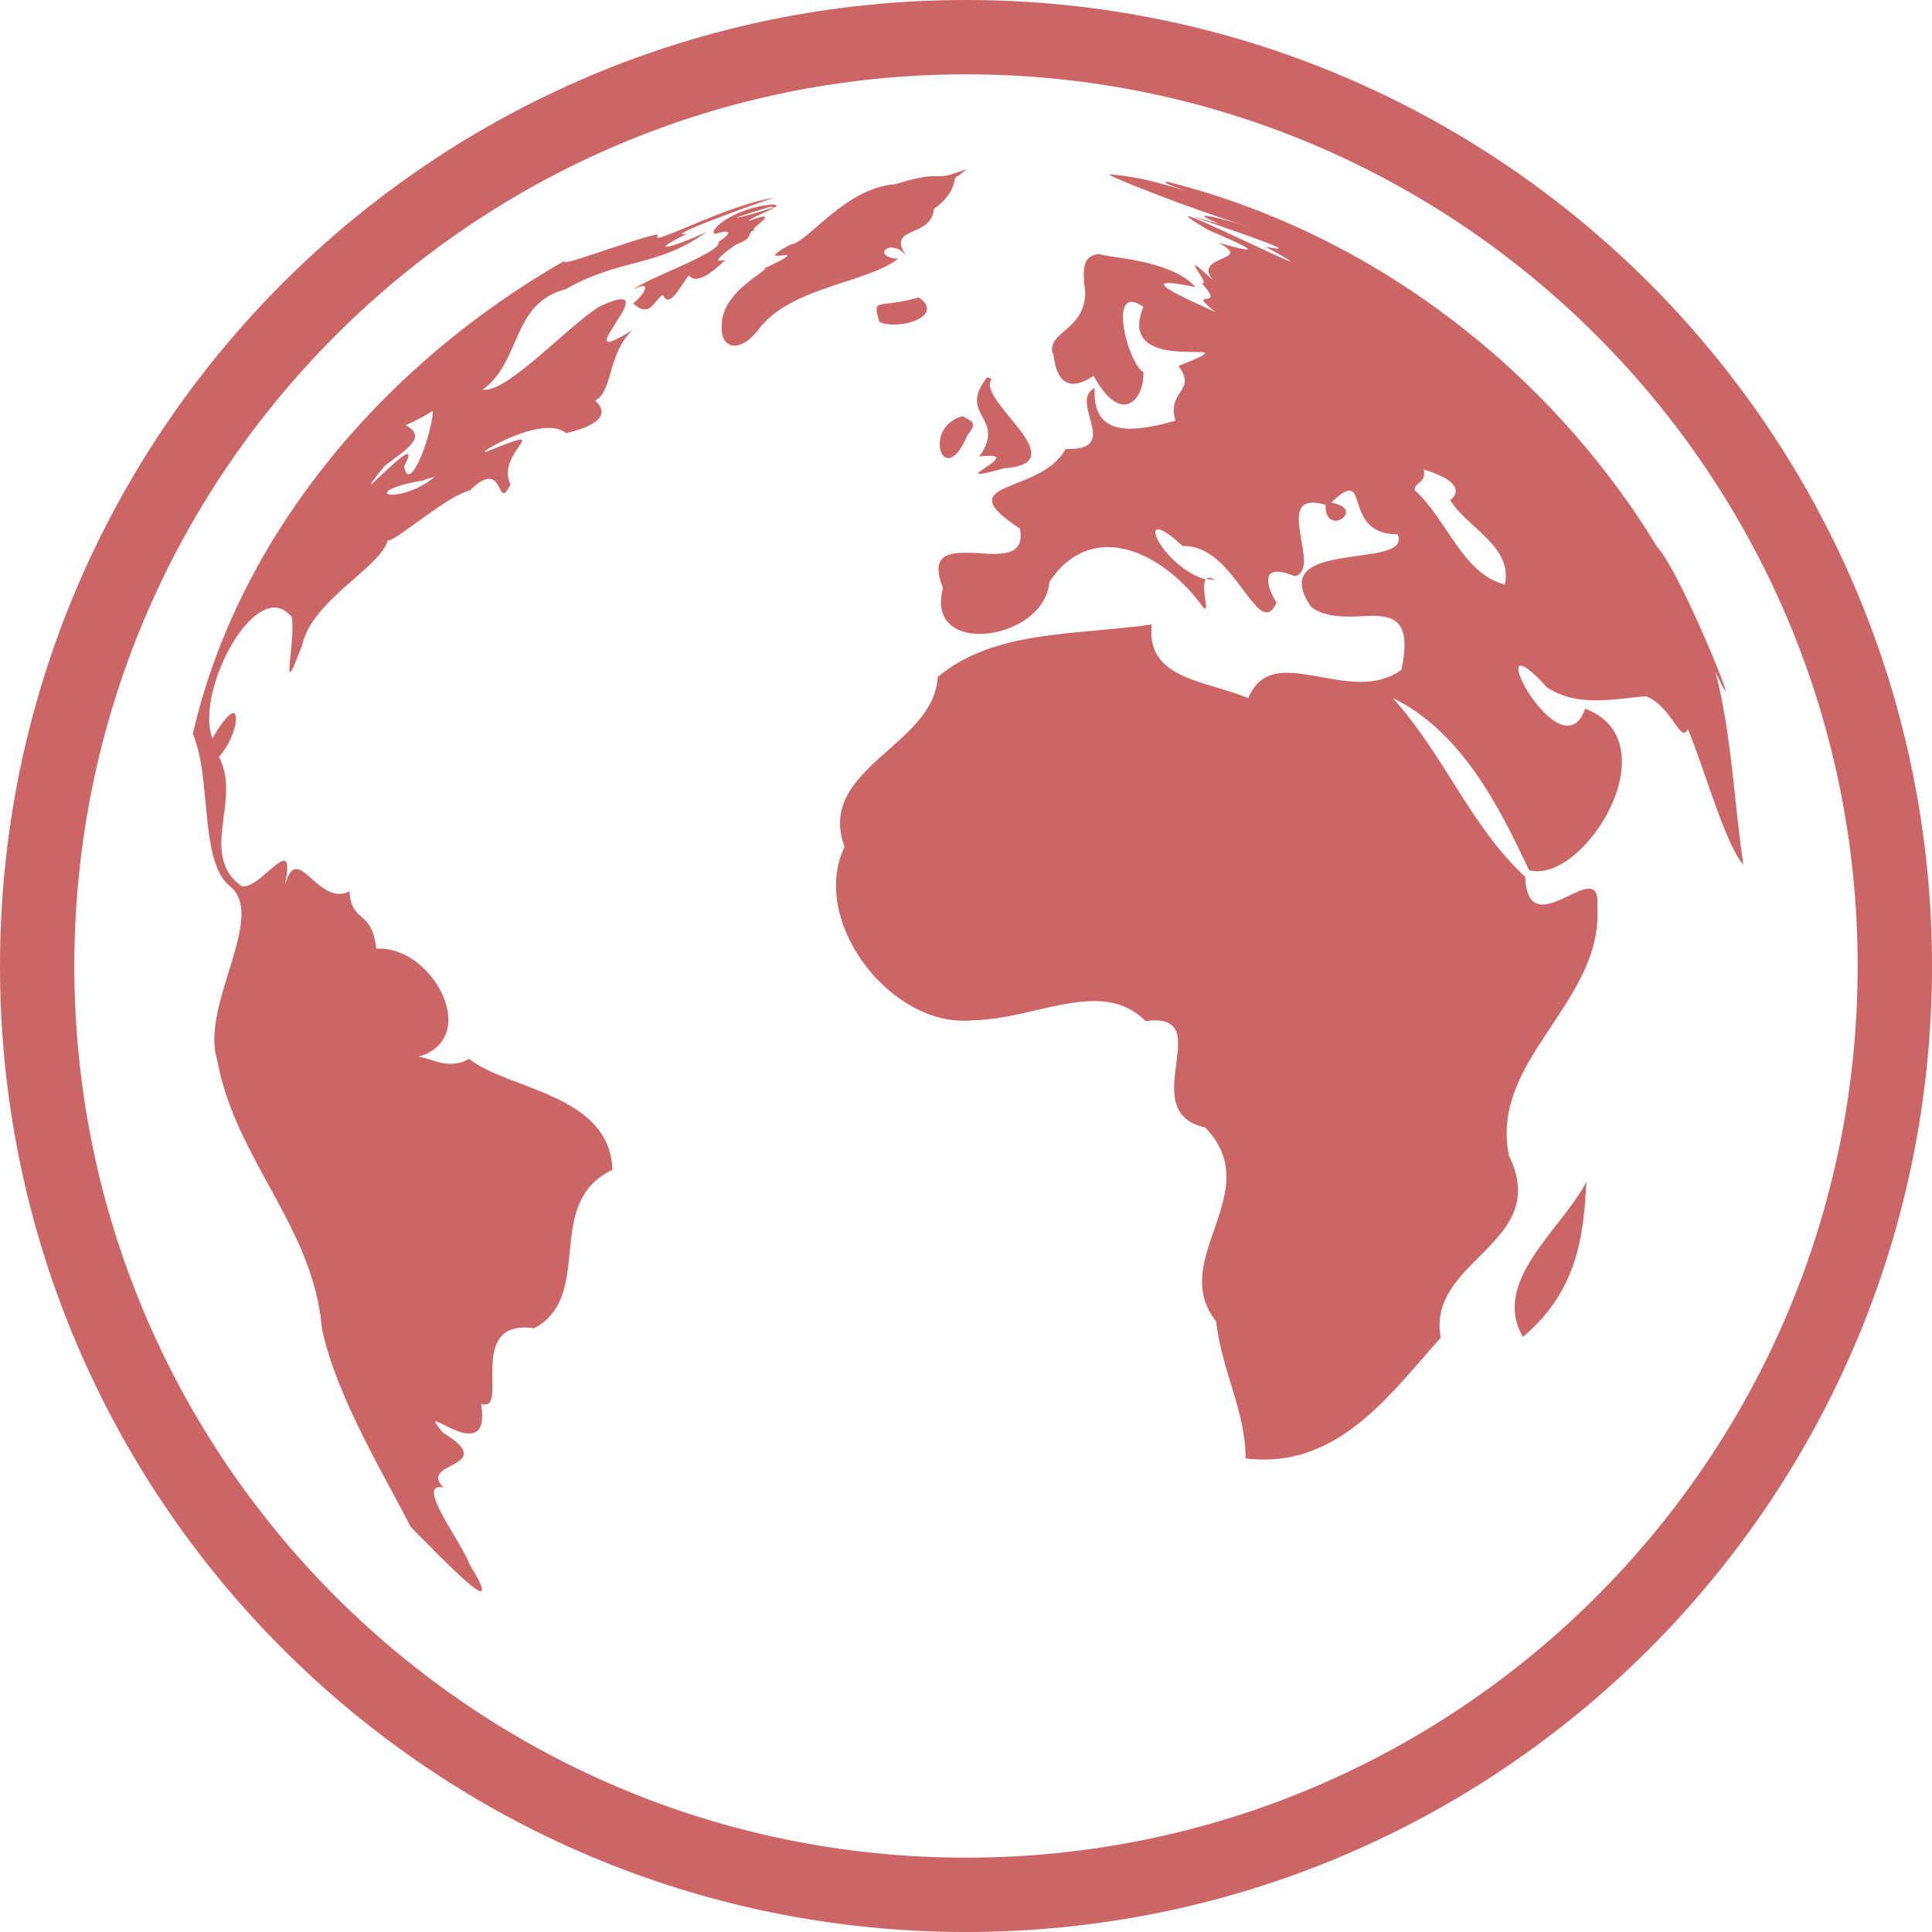
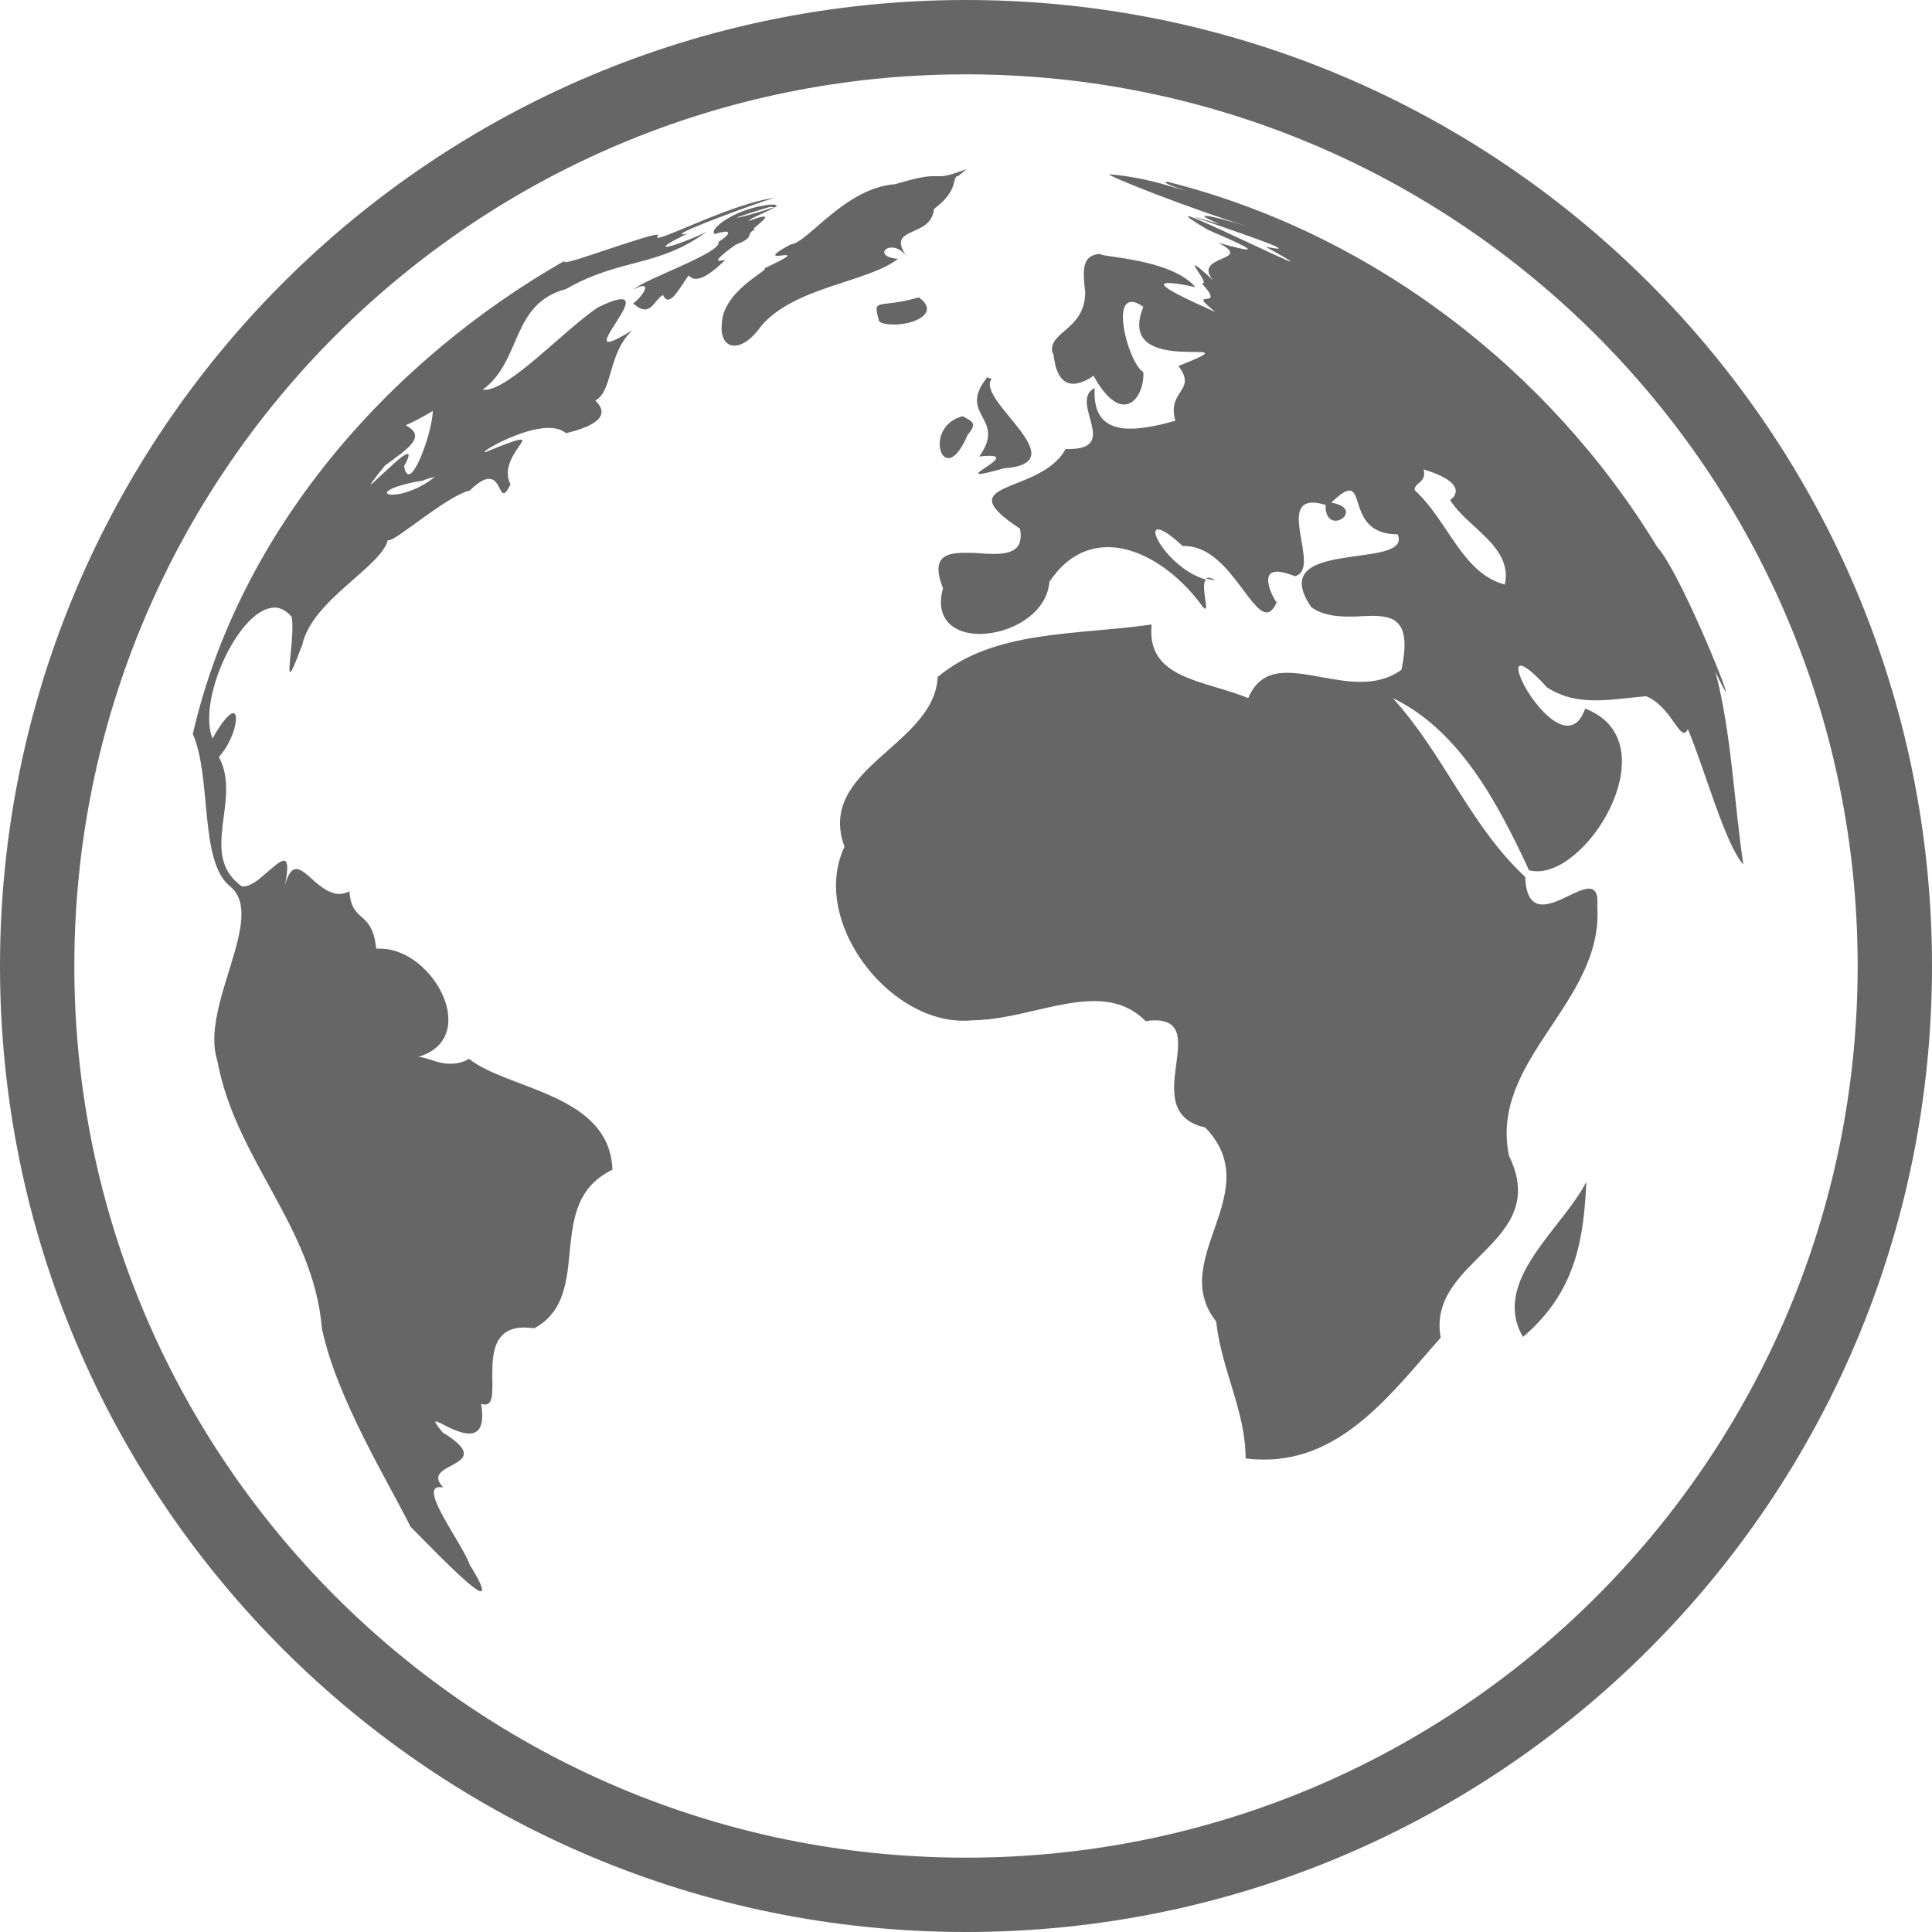
- <svg xmlns="http://www.w3.org/2000/svg" fill="#cc6666" height="800px" width="800px" version="1.1" id="Layer_1" viewBox="0 0 512 512" enable-background="new 0 0 512 512" xml:space="preserve">
+ <svg xmlns="http://www.w3.org/2000/svg" fill="#666666" height="800px" width="800px" version="1.1" id="Layer_1" viewBox="0 0 512 512" enable-background="new 0 0 512 512" xml:space="preserve">
  <path d="M236.3,65.6c1.2,0,2.7,0.6,4,2.4c-5.8-8.3,6.5-4.7,7.2-12.6c7-5.2,4.5-8.6,6.5-8.8l2.2-1.8c-4.3,1.6-5.8,1.9-7,1.9  c-0.3,0-0.6,0-0.9,0c-0.3,0-0.7,0-1.1,0c-1.5,0-4,0.3-9.9,2.1c-13.5,1-23.2,15.6-27.8,16c-4.7,2.5-4.5,3-3.4,3  c0.3,0,0.7-0.1,1.1-0.1c0.4,0,0.7-0.1,1-0.1c1.1,0,0.8,0.5-5.6,3.5c1.5,0.4-11.2,6-11.3,14.8c-0.4,3.4,1,5.7,3.3,5.7  c2,0,4.5-1.5,7.2-5.3c9-10.4,28-11.4,36.2-17.7C232.9,68.2,233.9,65.6,236.3,65.6z M190.6,69.1c-0.9,0,0.3-1.1,1.6-2.2  c1.4-1.1,3-2.2,3-2.2c0,0,0,0-0.1,0.1c5.4-2.1,2.1-2.6,5-4c-0.1,0-0.1,0-0.2,0c-0.6,0,0.5-0.8,1.5-1.7c1-0.8,1.9-1.7,1-1.7  c-0.5,0-1.8,0.3-4,1.2c0.7-1,3.4-1.7,7.2-3.8c-5.5,1.8-9.8,2.9-10.3,2.9c-0.4,0,1.9-0.8,8.8-2.9c0.3,0,0.6,0.1,0.8,0.1  c0.7,0,1-0.2,0.9-0.4c-0.1-0.2-0.5-0.3-1.2-0.3h0c-9.9,0.8-17.3,7-15.1,7.8c1.3-0.4,2.2-0.6,2.8-0.6c1.3,0,0.7,1.1-1.9,2.7  c1.2,2.8-20,10-22.4,12.6c1.2-0.7,2-0.9,2.4-0.9c1.6,0-0.5,3.1-2.6,4.6c1.3,1.2,2.3,1.6,3.1,1.6c2.1,0,3-2.9,4.8-3.8  c0.4,0.8,0.8,1.2,1.3,1.2c1.7,0,3.8-4.2,5.5-6.4c0.5,0.5,1.1,0.9,1.9,0.9c1.6,0,4-1.3,7.8-5C191.4,69,190.8,69.1,190.6,69.1z   M167.6,87.5c-3.6,2.2-5.5,3.1-6.3,3.1c-1.5,0,0.5-2.8,2.3-5.7c1.8-2.8,3.4-5.6,1.1-5.6c-1.1,0-3.1,0.6-6.3,2.2  c-8.7,5.8-23.4,21.8-29.9,21.8c-0.2,0-0.4,0-0.6,0c10.5-7.7,7.4-22.8,22.1-26.7c14.5-8.3,24.4-5.7,37.3-15.2c-3.8,1.9-9.4,4-10.7,4  c-0.8,0,0.4-1,5.6-3.5c-0.5,0.1-0.9,0.2-1.2,0.2c-3.5,0,23-9.5,24.3-9.7C194.4,53.9,176.8,63,174.4,63c-0.3,0-0.3-0.1-0.3-0.3  c0.4-0.3,0.4-0.5,0-0.5c-1.3,0-6.7,1.8-12.2,3.6c-5.4,1.8-10.9,3.7-12.1,3.7c-0.4,0-0.4-0.2,0.2-0.6c-47.2,26.8-86.6,72-98.9,125.6  c5.1,11.7,1.6,34,10,40.5c9.6,8.1-8.2,31.6-3.5,46.1c4.8,26.2,25.5,44.1,27.7,70.9c3.8,18.4,17.7,40.9,23.5,52.6  c4.4,4.4,16.5,17.1,18.6,17.1c0.8,0,0.3-1.9-2.9-7c-2-5.7-13.6-20.6-8-20.6c0.3,0,0.6,0,1,0.1c-6.9-7,15.3-5.1-0.2-14.6  c-1.8-2.2-2.2-2.9-1.8-2.9c0.5,0,1.9,0.8,3.5,1.6c1.7,0.8,3.7,1.6,5.3,1.6c2.5,0,4.2-1.7,3.2-7.9c0.4,0.2,0.8,0.2,1.1,0.2  c2.6,0,1.7-5.1,1.9-10.2c0.2-5.1,1.5-10.2,8.5-10.2c0.8,0,1.7,0.1,2.6,0.2c16.2-8.8,2.1-33.1,20.7-42c-0.7-20.2-27.8-21.2-38-29.4  c-1.7,1-3.3,1.3-4.9,1.3c-1.8,0-3.4-0.4-4.8-0.9c-1.4-0.4-2.7-0.9-3.6-0.9c-0.2,0-0.4,0-0.6,0.1c17.4-4.6,4.7-28.8-9.7-28.8  c-0.3,0-0.7,0-1,0c-1.1-10.5-6.5-6.5-7.1-15.2c-0.9,0.5-1.8,0.7-2.7,0.7c-2.4,0-4.6-1.7-6.5-3.3c-1.9-1.7-3.5-3.3-4.9-3.3  c-1.1,0-2.1,1.1-3,4.3c1-4.9,0.7-6.5-0.3-6.5c-1,0-2.8,1.7-4.8,3.4c-1.9,1.7-4.1,3.4-5.8,3.4c-0.2,0-0.3,0-0.5,0  c-11.7-8.3,0.1-23-6.1-34.3c4-4.3,5.6-11.6,3.8-11.6c-0.9,0-2.7,1.8-5.5,6.7c-4-10.2,6.6-33.3,15.6-34.6c0.3,0,0.5-0.1,0.8-0.1  c1.6,0,3.2,0.8,4.6,2.5c0.8,4.7-1.2,14.6-0.4,14.6c0.4,0,1.2-2,3.2-7.2c2.6-11.9,20.8-20.5,22.7-27.8c0.1,0.1,0.1,0.1,0.2,0.1  c2.1,0,15.6-11.9,21.5-13.2c2.3-2.3,3.9-3.1,5.1-3.1c1.3,0,2,1,2.5,1.9c0.5,1,0.9,1.9,1.4,1.9c0.4,0,0.9-0.6,1.8-2.3  c-3.1-6.1,4.9-11.9,2.7-11.9c-0.8,0-3.2,0.8-8.1,2.8c-0.8,0.4-1.2,0.5-1.4,0.5c-0.6,0,1.8-1.6,5.3-3.2c3.5-1.6,7.9-3.2,11.6-3.2  c1.8,0,3.4,0.4,4.6,1.4c15.5-3.7,7-8.8,7.8-8.8c0,0,0.1,0,0.2,0C162.4,103.4,161.1,93.6,167.6,87.5z M98.3,128.4  c-0.2,0,0.7-1.3,3.7-5c6.2-4.6,11.2-7.7,5.5-10.7c2.5-1.1,4.9-2.4,7.2-3.8c-0.1,4.9-4.2,16.8-6.4,16.8c-0.5,0-1-0.7-1.2-2.2  c1.3-2.3,1.4-3.2,0.9-3.2c-0.8,0-3.1,2-5.3,4.1C100.5,126.3,98.5,128.4,98.3,128.4z M104,131.1c-2.7,0-2.2-1.7,6.1-3.4  c3.6-0.5,0.8-0.3,5.1-1.3C111,129.8,106.3,131.1,104,131.1z M259.5,121c1.2-0.2,2.1-0.2,2.8-0.2c2.9,0,1.6,1.2-0.1,2.4  c-1.7,1.2-3.8,2.4-2.6,2.4c0.7,0,2.6-0.4,6.5-1.5c19.7-1.4-7.7-18.1-3.3-23.7l-1.2-0.4C253.5,110.3,267,110.5,259.5,121z   M251.3,121.4c1.4,0,3.2-1.6,5.1-6.1c2.6-3.1,1.5-3.5-1.3-5C247.4,112.3,248.1,121.4,251.3,121.4z M320.3,153.1  c-0.3,0-0.5,0.1-0.7,0.2c0.8,0.2,1.6,0.4,2.4,0.4C321.2,153.3,320.7,153.1,320.3,153.1z M454.6,178c1.7,3.7,2.6,5.2,2.7,5.2  c0.7,0-12.6-32.4-18.1-38.2c-28.7-47.2-75.9-83.3-129.7-96.8h-0.1c-1.4,0,0.2,0.7,2.1,1.4c1.9,0.7,4.2,1.4,4.2,1.4  c0,0-1.5-0.5-6.1-1.8c-5.1-1.5-10.3-2.6-15.6-3c-0.9,0.3,21.9,9.3,37.2,14c-5.1-1.6-10.4-3-11.7-3c-0.9,0,0,0.6,3.7,2.2  c-4.5-1.3-6.4-1.9-6.6-1.9c-0.3,0,6,2.1,11.9,4.2c6,2.1,11.7,4.2,10.1,4.2c-0.4,0-1.5-0.2-3.2-0.5c5.1,2.8,6.9,3.9,6.6,3.9  c-0.5,0-6.8-3-13.3-6c-6.4-3-12.9-6-13.8-6c-0.5,0,0.8,1,5.2,3.6c6,2.6,12,5.2,10.3,5.2c-0.8,0-3.1-0.5-7.6-1.8  c10,5.1-7.1,3.1-1.3,10c-3.2-3-4.5-4-4.8-4s0.5,1.2,1.3,2.4c0.8,1.2,1.4,2.4,0.7,2.4c-0.1,0-0.1,0-0.2,0c7,7.6-4.9,0.8,3.6,7.6  c-6.4-2.9-17.3-7.7-12.4-7.7c1.2,0,3.5,0.3,7.1,1.1c-6.5-7.6-24.9-7.9-25.3-8.8c-4.6,0.3-4.7,3.8-3.9,10.2  c-0.1,10.1-10,10.3-8.7,16.1c0-0.1,0.1-0.1,0.1-0.1c0.2,0,0.3,2,0.9,4.1c0.7,2,1.9,4.1,4.5,4.1c1.4,0,3.2-0.6,5.4-2.1  c3.1,5.6,5.9,7.6,8.1,7.6c3.3,0,5.3-4.5,5.1-8.6c-3.6-2-8.3-18.6-3.1-18.6c0.8,0,1.8,0.4,3.1,1.3c-8.1,19.9,32,6.6,9.3,15.7  c5.1,6.7-3.2,6.4-0.8,14.5c-3.9,1.1-8.2,2.1-12,2.1c-5.6,0-9.9-2.4-9.4-10.8c-7,3.7,7,16.2-6.9,16.2h-0.8  c-6.7,12.3-31.8,8.1-12.1,21.1c1.1,5.7-2.5,6.7-7.1,6.7c-1.2,0-2.5-0.1-3.8-0.2c-1.3-0.1-2.6-0.1-3.8-0.1c-5.2,0-8.9,1.3-5.7,9.4  c-2.3,8.4,3.1,12.1,9.7,12.1c8,0,17.8-5.2,18.5-13.8c4.3-6.5,9.8-9.2,15.5-9.2c9,0,18.5,6.8,24.7,15.2c0.5,0.8,0.9,1.1,1.1,1.1  c0.5,0,0-2-0.2-4c-0.2-1.6-0.2-3.2,0.4-3.7c-8.9-2.5-15.7-13.3-12.7-13.3c1,0,3.1,1.2,6.5,4.4c0.2,0,0.4,0,0.5,0  c5.6,0,10,4.4,13.4,8.8c3.5,4.4,6.1,8.8,8.4,8.8c0.9,0,1.8-0.8,2.6-2.6c-0.4-0.6-1.4-2.3-1.9-4c-0.6-2.1-0.6-4.2,2.1-4.2  c1.1,0,2.6,0.4,4.7,1.2c6.8-1.8-4.3-19.5,4.7-19.5c0.9,0,2,0.2,3.4,0.6c-0.1,3.1,1.3,4.2,2.6,4.2c2.6,0,5.2-3.7-1.1-4.8  c2.4-2.3,3.8-3.2,4.8-3.2c3.5,0,0.7,11.6,12.8,11.6c4.1,9.7-35.6,0.7-22.9,19.3c2.9,2.1,6.5,2.5,10,2.5c1.1,0,2.1,0,3.1-0.1  c1,0,2-0.1,2.9-0.1c6.2,0,10.6,1.5,7.9,14.3c-3.3,2.4-7,3.2-10.8,3.2c-3.4,0-6.8-0.6-10.1-1.2c-3.3-0.6-6.5-1.2-9.4-1.2  c-4.5,0-8.1,1.5-10.3,6.7c-11.7-4.8-27.1-5-25.6-19.5c-20.4,2.9-41.7,1.4-56.7,13.9c-0.9,18.3-32.3,24.2-24.7,45  c-9.1,19.2,11,46.1,31.5,46.1c0.7,0,1.5,0,2.2-0.1c11.2-0.1,22.5-5.1,32.4-5.1c5.1,0,9.7,1.3,13.7,5.3c0.9-0.1,1.7-0.2,2.4-0.2  c15.3,0-4.9,24.3,13.4,28.4c16.6,17.2-10.2,34.9,2.9,51.4c1.4,12.9,7.8,23.7,7.8,36.3c1.7,0.2,3.3,0.3,5,0.3  c21.1,0,34.3-18.4,46.7-32.3c-3.8-20.8,29.5-24.9,18.1-48.2c-5.3-25.5,25.1-40.6,23.4-66.1c0.3-3.6-0.7-4.7-2.2-4.7  c-1.5,0-3.7,1.1-5.8,2.1c-2.2,1.1-4.6,2.1-6.5,2.1c-2.5,0-4.4-1.7-4.6-7.3c-14.7-13.7-21.4-32.3-35.1-47.4  c17.8,8.6,27.9,28,36.1,45.6c0.7,0.2,1.4,0.3,2.2,0.3c14.5,0,34.7-34.7,12.7-43.1c-1.2,3.3-2.8,4.5-4.7,4.5c-3.3,0-7.1-4-9.8-7.9  c-2.7-4-4.1-8-2.6-8c1,0,3.2,1.6,7,5.8c4.3,2.7,8.5,3.4,12.9,3.4c4.3,0,8.7-0.7,13.3-1.1c5.8,2.3,8.3,9.7,10.1,9.7  c0.3,0,0.7-0.3,1-1c4.6,11,9.9,30.6,14.7,35.9C459.5,212.3,458.9,194.5,454.6,178z M398.8,154.9c-11.3-2.9-15-16.9-23.9-25  c-0.1-2.2,3.2-1.8,2.4-5.5c12,3.7,8.1,7.4,7,8.1C388.7,139.8,401,144.8,398.8,154.9z M243.5,78.8c-10.9,3.2-12.4-0.3-10.5,6.4  c0.8,0.6,2.3,0.8,3.8,0.8C242.1,86.1,249.3,83,243.5,78.8z M403.6,354.3c14.3-12.1,16.1-26.5,16.8-41.1  C414,325.7,395,339.5,403.6,354.3z M338.5,159.3c-0.1,0.1-0.1,0.1-0.1,0.2c0.1,0.2,0.2,0.2,0.2,0.2  C338.6,159.7,338.6,159.6,338.5,159.3z M256,0C114.6,0,0,114.6,0,256s114.6,256,256,256c141.4,0,256-114.6,256-256S397.4,0,256,0z   M256,492.3C125.5,492.3,19.7,386.5,19.7,256S125.5,19.7,256,19.7S492.3,125.5,492.3,256S386.5,492.3,256,492.3z" />
</svg>
